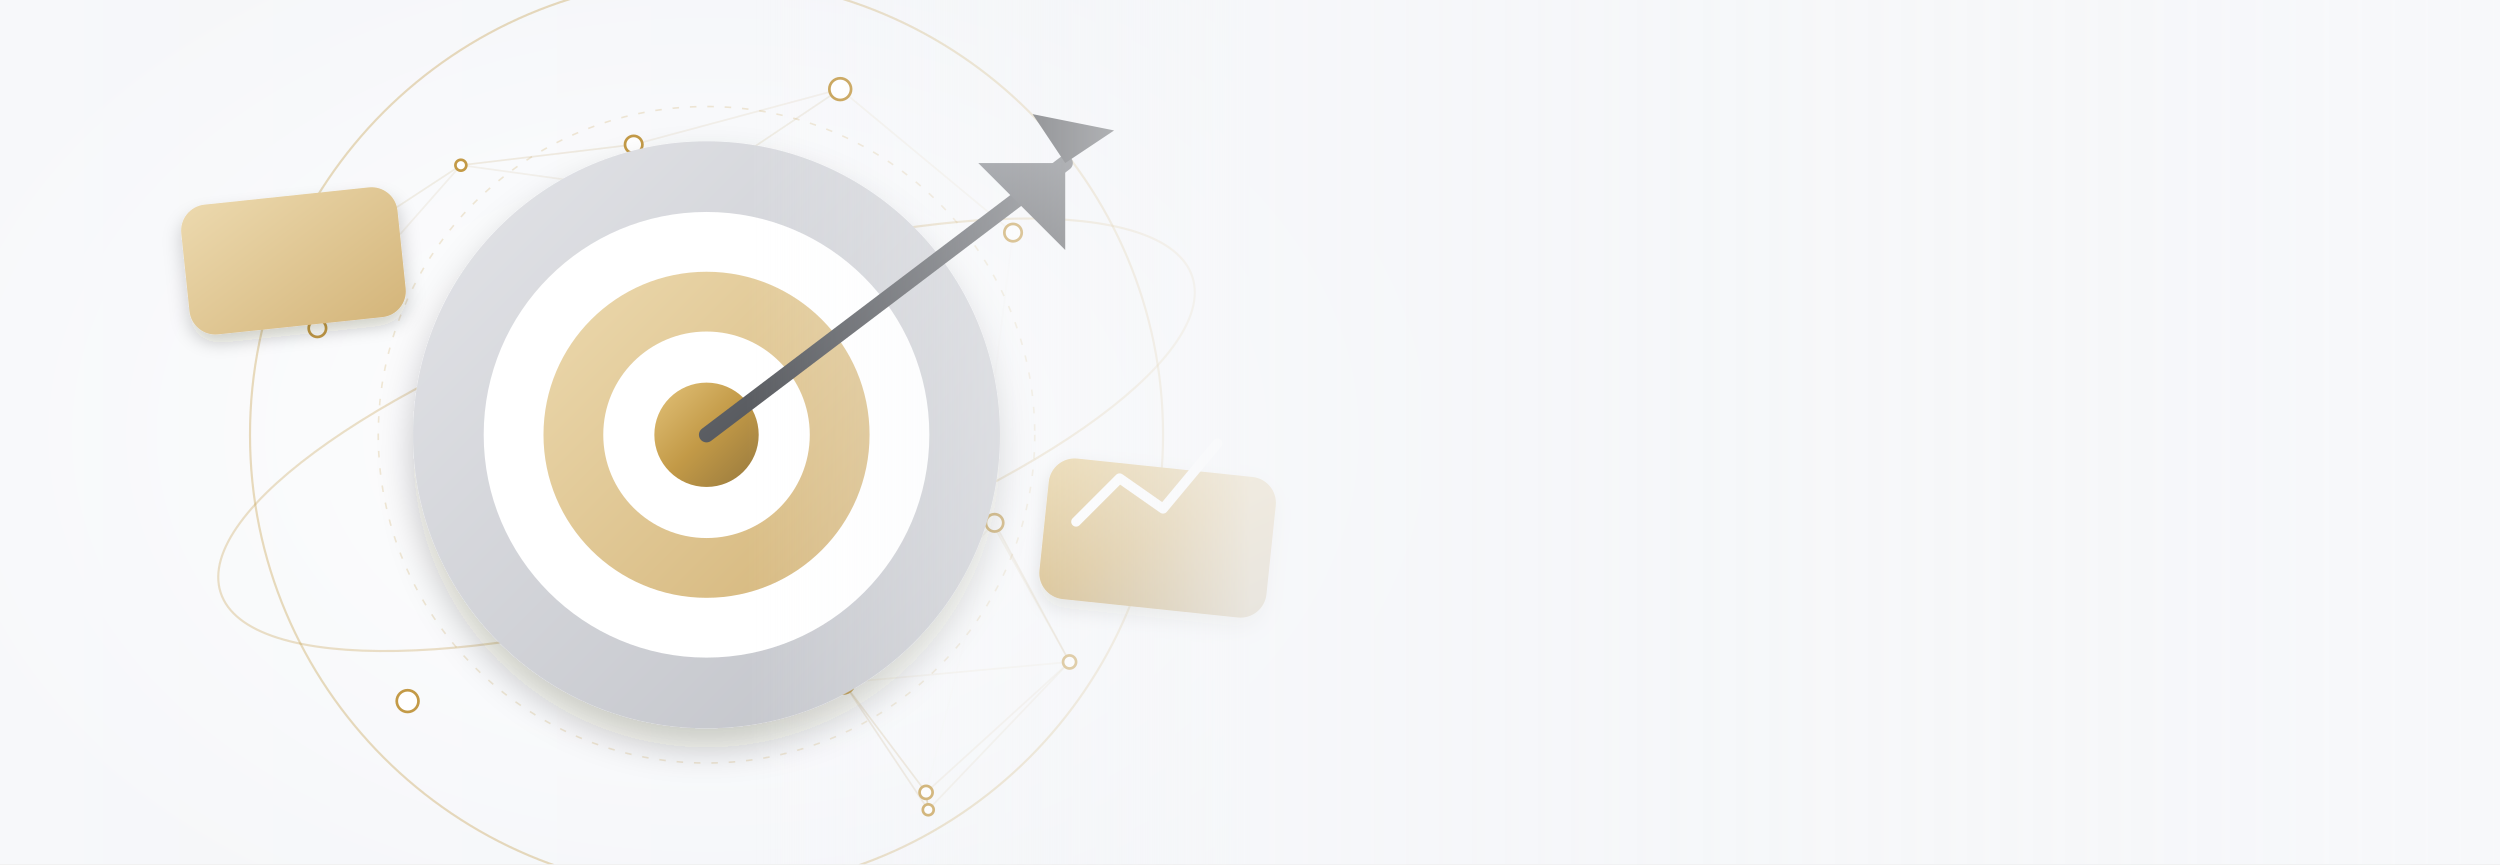
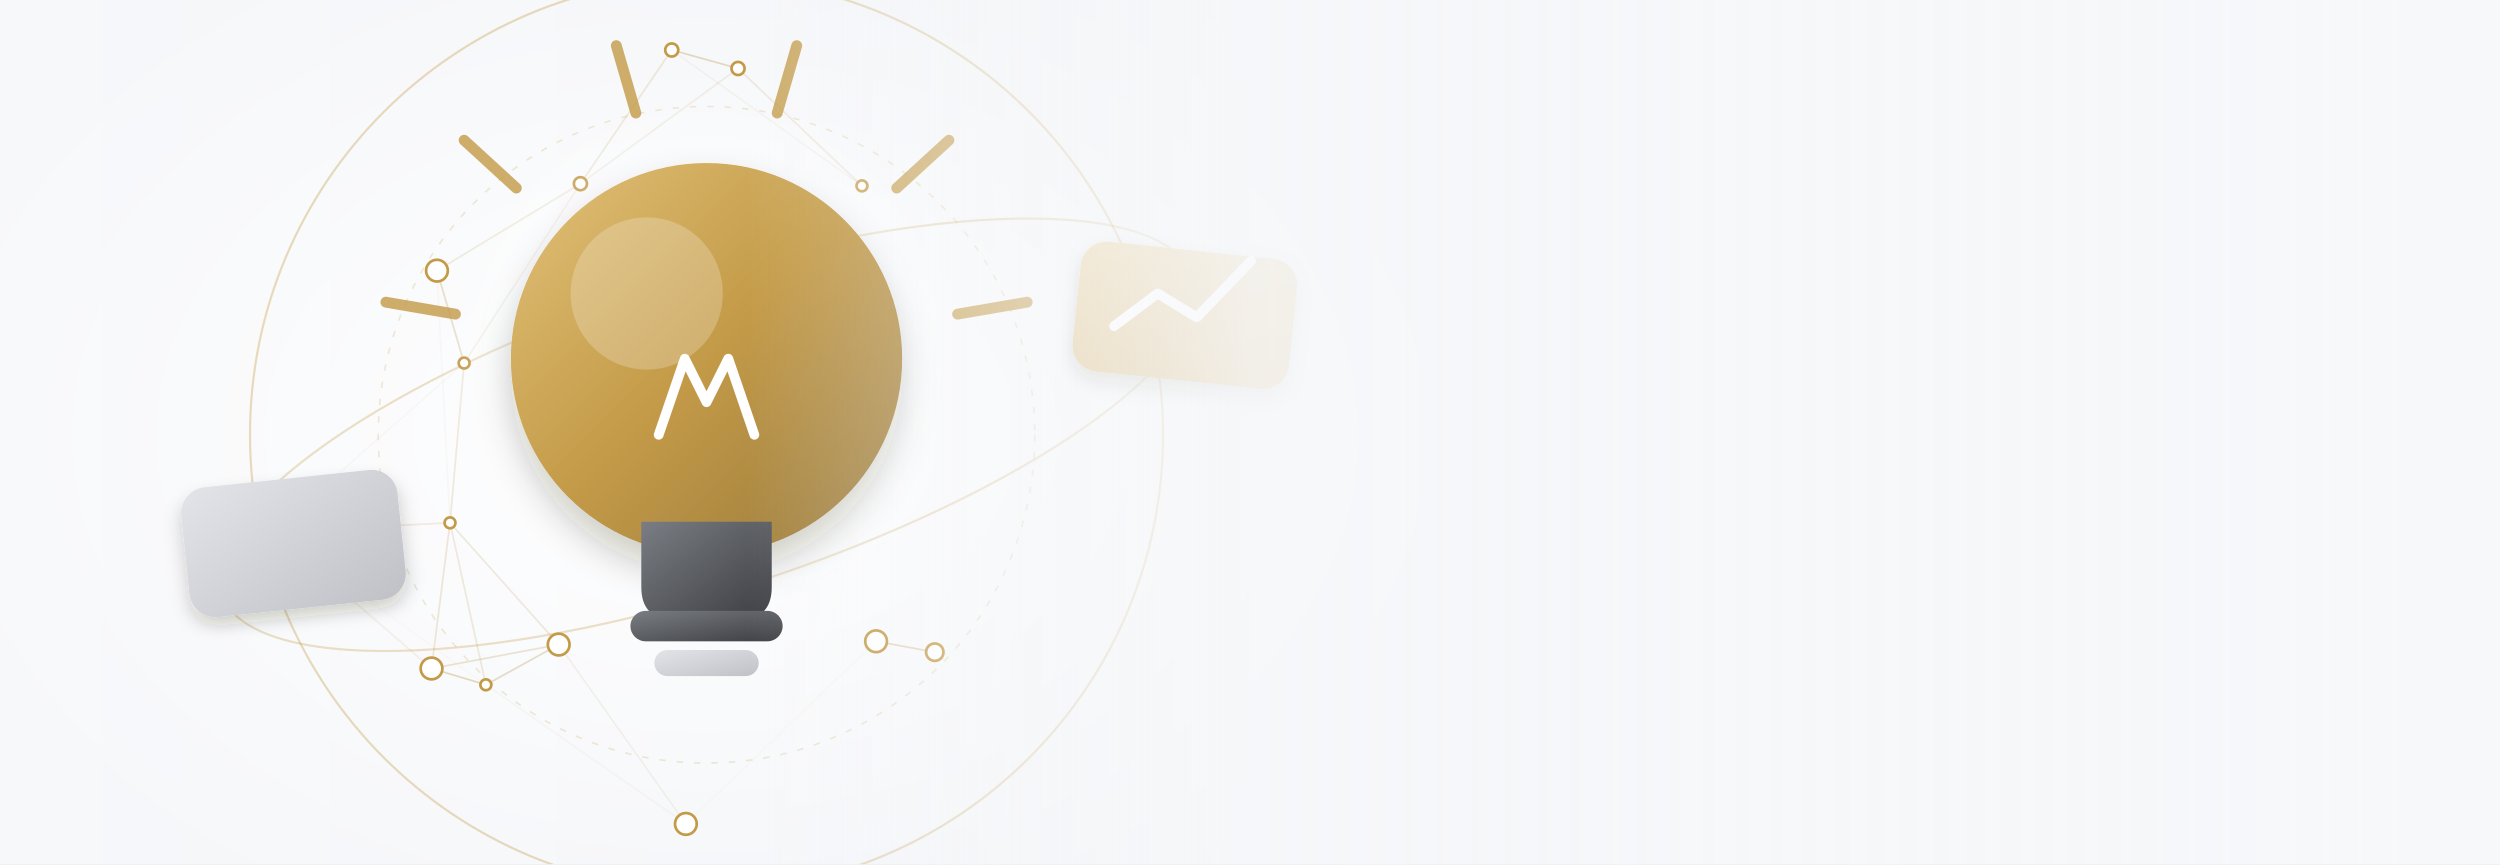
<svg xmlns="http://www.w3.org/2000/svg" viewBox="0 0 2300 795" width="2300" height="795" preserveAspectRatio="xMidYMid slice">
  <defs>
-     <linearGradient id="bgcorporm" x1="0" y1="0" x2="1" y2="0">
+     <linearGradient id="bgcorporc" x1="0" y1="0" x2="1" y2="0">
      <stop offset="0" stop-color="#f7f8fa" />
      <stop offset="0.45" stop-color="#f1f3f7" />
      <stop offset="1" stop-color="#e9ecf2" />
    </linearGradient>
-     <linearGradient id="goldcorporm" x1="0" y1="0" x2="1" y2="1">
+     <linearGradient id="goldcorporc" x1="0" y1="0" x2="1" y2="1">
      <stop offset="0" stop-color="#e2c27a" />
      <stop offset="0.5" stop-color="#c39a47" />
      <stop offset="1" stop-color="#96783d" />
    </linearGradient>
-     <linearGradient id="tancorporm" x1="0" y1="0" x2="1" y2="1">
+     <linearGradient id="tancorporc" x1="0" y1="0" x2="1" y2="1">
      <stop offset="0" stop-color="#ecd9ae" />
      <stop offset="1" stop-color="#d4b57a" />
    </linearGradient>
-     <linearGradient id="darkcorporm" x1="0" y1="0" x2="1" y2="1">
+     <linearGradient id="darkcorporc" x1="0" y1="0" x2="1" y2="1">
      <stop offset="0" stop-color="#7a7d83" />
      <stop offset="1" stop-color="#3b3d41" />
    </linearGradient>
-     <linearGradient id="greycorporm" x1="0" y1="0" x2="1" y2="1">
+     <linearGradient id="greycorporc" x1="0" y1="0" x2="1" y2="1">
      <stop offset="0" stop-color="#e3e4e8" />
      <stop offset="1" stop-color="#bfc1c7" />
    </linearGradient>
-     <radialGradient id="glowcorporm" cx="0.5" cy="0.5" r="0.5">
+     <radialGradient id="glowcorporc" cx="0.5" cy="0.5" r="0.5">
      <stop offset="0" stop-color="#fff" stop-opacity="0.95" />
      <stop offset="1" stop-color="#fff" stop-opacity="0" />
    </radialGradient>
-     <filter id="shcorporm" x="-30%" y="-30%" width="160%" height="170%">
+     <filter id="shcorporc" x="-30%" y="-30%" width="160%" height="170%">
      <feDropShadow dx="0" dy="18" stdDeviation="16" flood-color="#2b2410" flood-opacity="0.22" />
    </filter>
-     <filter id="shscorporm" x="-30%" y="-30%" width="160%" height="170%">
+     <filter id="shscorporc" x="-30%" y="-30%" width="160%" height="170%">
      <feDropShadow dx="0" dy="8" stdDeviation="8" flood-color="#2b2410" flood-opacity="0.2" />
    </filter>
  </defs>
-   <linearGradient id="veilcorporm" x1="0" y1="0" x2="1" y2="0">
+   <linearGradient id="veilcorporc" x1="0" y1="0" x2="1" y2="0">
    <stop offset="0" stop-color="#f7f8fa" stop-opacity="1" />
    <stop offset="0.5" stop-color="#f7f8fa" stop-opacity="0.85" />
    <stop offset="0.7" stop-color="#f7f8fa" stop-opacity="0" />
  </linearGradient>
-   <rect width="2300" height="795" fill="url(#bgcorporm)" />
-   <ellipse cx="650" cy="400" rx="760" ry="520" fill="url(#glowcorporm)" />
+   <rect width="2300" height="795" fill="url(#bgcorporc)" />
+   <ellipse cx="650" cy="400" rx="760" ry="520" fill="url(#glowcorporc)" />
  <g transform="translate(-1000 0)">
    <circle cx="1650" cy="400" r="420" fill="none" stroke="#c39a47" stroke-opacity="0.35" stroke-width="2" />
    <circle cx="1650" cy="400" r="302" fill="none" stroke="#c39a47" stroke-opacity="0.22" stroke-width="1.5" stroke-dasharray="6 10" />
    <ellipse cx="1650" cy="400" rx="470" ry="143" fill="none" stroke="#c39a47" stroke-opacity="0.3" stroke-width="2" transform="rotate(-18 1650 400)" />
-     <line x1="1901" y1="460" x2="1984" y2="609" stroke="#b08a3e" stroke-opacity="0.14" stroke-width="1.6" />
-     <line x1="1901" y1="460" x2="1915" y2="481" stroke="#b08a3e" stroke-opacity="0.36" stroke-width="1.6" />
-     <line x1="1901" y1="460" x2="1932" y2="214" stroke="#b08a3e" stroke-opacity="0.02" stroke-width="1.6" />
-     <line x1="1901" y1="460" x2="1776" y2="628" stroke="#b08a3e" stroke-opacity="0.08" stroke-width="1.6" />
-     <line x1="1627" y1="180" x2="1583" y2="133" stroke="#b08a3e" stroke-opacity="0.30" stroke-width="1.6" />
-     <line x1="1627" y1="180" x2="1424" y2="152" stroke="#b08a3e" stroke-opacity="0.09" stroke-width="1.6" />
-     <line x1="1627" y1="180" x2="1773" y2="82" stroke="#b08a3e" stroke-opacity="0.13" stroke-width="1.6" />
-     <line x1="1984" y1="609" x2="1854" y2="745" stroke="#b08a3e" stroke-opacity="0.11" stroke-width="1.6" />
-     <line x1="1984" y1="609" x2="1915" y2="481" stroke="#b08a3e" stroke-opacity="0.18" stroke-width="1.6" />
-     <line x1="1984" y1="609" x2="1776" y2="628" stroke="#b08a3e" stroke-opacity="0.08" stroke-width="1.6" />
-     <line x1="1984" y1="609" x2="1852" y2="729" stroke="#b08a3e" stroke-opacity="0.12" stroke-width="1.6" />
-     <line x1="1583" y1="133" x2="1424" y2="152" stroke="#b08a3e" stroke-opacity="0.15" stroke-width="1.6" />
-     <line x1="1583" y1="133" x2="1773" y2="82" stroke="#b08a3e" stroke-opacity="0.10" stroke-width="1.6" />
-     <line x1="1854" y1="745" x2="1776" y2="628" stroke="#b08a3e" stroke-opacity="0.18" stroke-width="1.6" />
-     <line x1="1854" y1="745" x2="1852" y2="729" stroke="#b08a3e" stroke-opacity="0.37" stroke-width="1.6" />
-     <line x1="1915" y1="481" x2="1776" y2="628" stroke="#b08a3e" stroke-opacity="0.09" stroke-width="1.6" />
-     <line x1="1915" y1="481" x2="1852" y2="729" stroke="#b08a3e" stroke-opacity="0.01" stroke-width="1.6" />
-     <line x1="1932" y1="214" x2="1773" y2="82" stroke="#b08a3e" stroke-opacity="0.08" stroke-width="1.6" />
-     <line x1="1776" y1="628" x2="1852" y2="729" stroke="#b08a3e" stroke-opacity="0.21" stroke-width="1.6" />
-     <line x1="1424" y1="152" x2="1276" y2="249" stroke="#b08a3e" stroke-opacity="0.13" stroke-width="1.6" />
-     <line x1="1424" y1="152" x2="1292" y2="302" stroke="#b08a3e" stroke-opacity="0.09" stroke-width="1.6" />
-     <line x1="1276" y1="249" x2="1292" y2="302" stroke="#b08a3e" stroke-opacity="0.32" stroke-width="1.6" />
-     <circle cx="1901" cy="460" r="8" fill="#fff" stroke="#c39a47" stroke-width="2.5" />
-     <circle cx="1627" cy="180" r="5" fill="#fff" stroke="#c39a47" stroke-width="2.5" />
-     <circle cx="1984" cy="609" r="6" fill="#fff" stroke="#c39a47" stroke-width="2.5" />
-     <circle cx="1583" cy="133" r="8" fill="#fff" stroke="#c39a47" stroke-width="2.5" />
-     <circle cx="1854" cy="745" r="5" fill="#fff" stroke="#c39a47" stroke-width="2.5" />
-     <circle cx="1915" cy="481" r="8" fill="#fff" stroke="#c39a47" stroke-width="2.5" />
-     <circle cx="1375" cy="645" r="10" fill="#fff" stroke="#c39a47" stroke-width="2.5" />
-     <circle cx="1932" cy="214" r="8" fill="#fff" stroke="#c39a47" stroke-width="2.5" />
-     <circle cx="1776" cy="628" r="10" fill="#fff" stroke="#c39a47" stroke-width="2.5" />
-     <circle cx="1424" cy="152" r="5" fill="#fff" stroke="#c39a47" stroke-width="2.5" />
-     <circle cx="1276" cy="249" r="5" fill="#fff" stroke="#c39a47" stroke-width="2.5" />
-     <circle cx="1773" cy="82" r="10" fill="#fff" stroke="#c39a47" stroke-width="2.5" />
-     <circle cx="1852" cy="729" r="6" fill="#fff" stroke="#c39a47" stroke-width="2.5" />
-     <circle cx="1292" cy="302" r="8" fill="#fff" stroke="#c39a47" stroke-width="2.5" />
-     <circle cx="1650" cy="400" r="270" fill="url(#greycorporm)" filter="url(#shcorporm)" />
-     <circle cx="1650" cy="400" r="205" fill="#fff" />
-     <circle cx="1650" cy="400" r="150" fill="url(#tancorporm)" />
-     <circle cx="1650" cy="400" r="95" fill="#fff" />
-     <circle cx="1650" cy="400" r="48" fill="url(#goldcorporm)" />
-     <line x1="1650" y1="400" x2="1980" y2="150" stroke="url(#darkcorporm)" stroke-width="14" stroke-linecap="round" />
-     <polygon points="1980,150 1900,150 1980,230" fill="url(#darkcorporm)" transform="rotate(0)" />
-     <polygon points="1980,150 1950,105 2025,120" fill="#3b3d41" />
-     <rect x="1960" y="430" width="210" height="130" rx="24" fill="url(#goldcorporm)" filter="url(#shscorporm)" transform="rotate(6 2065.0 495.0)" />
-     <rect x="1170" y="180" width="200" height="120" rx="24" fill="url(#tancorporm)" filter="url(#shscorporm)" transform="rotate(-6 1270.0 240.0)" />
-     <path d="M1990 480 l40 -40 l40 28 l50 -60" fill="none" stroke="#fff" stroke-width="9" stroke-linecap="round" stroke-linejoin="round" />
+     <line x1="1860" y1="600" x2="1806" y2="590" stroke="#b08a3e" stroke-opacity="0.32" stroke-width="1.6" />
+     <line x1="1793" y1="171" x2="1534" y2="169" stroke="#b08a3e" stroke-opacity="0.00" stroke-width="1.6" />
+     <line x1="1793" y1="171" x2="1618" y2="46" stroke="#b08a3e" stroke-opacity="0.07" stroke-width="1.6" />
+     <line x1="1793" y1="171" x2="1679" y2="63" stroke="#b08a3e" stroke-opacity="0.16" stroke-width="1.6" />
+     <line x1="1402" y1="249" x2="1534" y2="169" stroke="#b08a3e" stroke-opacity="0.16" stroke-width="1.6" />
+     <line x1="1402" y1="249" x2="1414" y2="481" stroke="#b08a3e" stroke-opacity="0.04" stroke-width="1.6" />
+     <line x1="1402" y1="249" x2="1427" y2="334" stroke="#b08a3e" stroke-opacity="0.26" stroke-width="1.6" />
+     <line x1="1534" y1="169" x2="1427" y2="334" stroke="#b08a3e" stroke-opacity="0.10" stroke-width="1.6" />
+     <line x1="1534" y1="169" x2="1618" y2="46" stroke="#b08a3e" stroke-opacity="0.17" stroke-width="1.6" />
+     <line x1="1534" y1="169" x2="1679" y2="63" stroke="#b08a3e" stroke-opacity="0.12" stroke-width="1.6" />
+     <line x1="1806" y1="590" x2="1631" y2="758" stroke="#b08a3e" stroke-opacity="0.03" stroke-width="1.6" />
+     <line x1="1397" y1="615" x2="1447" y2="630" stroke="#b08a3e" stroke-opacity="0.32" stroke-width="1.6" />
+     <line x1="1397" y1="615" x2="1414" y2="481" stroke="#b08a3e" stroke-opacity="0.19" stroke-width="1.6" />
+     <line x1="1397" y1="615" x2="1251" y2="489" stroke="#b08a3e" stroke-opacity="0.10" stroke-width="1.6" />
+     <line x1="1397" y1="615" x2="1514" y2="593" stroke="#b08a3e" stroke-opacity="0.22" stroke-width="1.6" />
+     <line x1="1447" y1="630" x2="1414" y2="481" stroke="#b08a3e" stroke-opacity="0.17" stroke-width="1.6" />
+     <line x1="1447" y1="630" x2="1251" y2="489" stroke="#b08a3e" stroke-opacity="0.03" stroke-width="1.6" />
+     <line x1="1447" y1="630" x2="1514" y2="593" stroke="#b08a3e" stroke-opacity="0.28" stroke-width="1.6" />
+     <line x1="1447" y1="630" x2="1631" y2="758" stroke="#b08a3e" stroke-opacity="0.05" stroke-width="1.6" />
+     <line x1="1414" y1="481" x2="1251" y2="489" stroke="#b08a3e" stroke-opacity="0.15" stroke-width="1.6" />
+     <line x1="1414" y1="481" x2="1514" y2="593" stroke="#b08a3e" stroke-opacity="0.17" stroke-width="1.6" />
+     <line x1="1414" y1="481" x2="1427" y2="334" stroke="#b08a3e" stroke-opacity="0.17" stroke-width="1.6" />
+     <line x1="1251" y1="489" x2="1427" y2="334" stroke="#b08a3e" stroke-opacity="0.04" stroke-width="1.6" />
+     <line x1="1514" y1="593" x2="1631" y2="758" stroke="#b08a3e" stroke-opacity="0.09" stroke-width="1.6" />
+     <line x1="1618" y1="46" x2="1679" y2="63" stroke="#b08a3e" stroke-opacity="0.30" stroke-width="1.6" />
+     <circle cx="1860" cy="600" r="8" fill="#fff" stroke="#c39a47" stroke-width="2.5" />
+     <circle cx="1793" cy="171" r="5" fill="#fff" stroke="#c39a47" stroke-width="2.5" />
+     <circle cx="1402" cy="249" r="10" fill="#fff" stroke="#c39a47" stroke-width="2.5" />
+     <circle cx="1534" cy="169" r="6" fill="#fff" stroke="#c39a47" stroke-width="2.5" />
+     <circle cx="1806" cy="590" r="10" fill="#fff" stroke="#c39a47" stroke-width="2.5" />
+     <circle cx="1397" cy="615" r="10" fill="#fff" stroke="#c39a47" stroke-width="2.5" />
+     <circle cx="1447" cy="630" r="5" fill="#fff" stroke="#c39a47" stroke-width="2.5" />
+     <circle cx="1414" cy="481" r="5" fill="#fff" stroke="#c39a47" stroke-width="2.5" />
+     <circle cx="1251" cy="489" r="5" fill="#fff" stroke="#c39a47" stroke-width="2.5" />
+     <circle cx="1514" cy="593" r="10" fill="#fff" stroke="#c39a47" stroke-width="2.5" />
+     <circle cx="1631" cy="758" r="10" fill="#fff" stroke="#c39a47" stroke-width="2.5" />
+     <circle cx="1427" cy="334" r="5" fill="#fff" stroke="#c39a47" stroke-width="2.5" />
+     <circle cx="1618" cy="46" r="6" fill="#fff" stroke="#c39a47" stroke-width="2.5" />
+     <circle cx="1679" cy="63" r="6" fill="#fff" stroke="#c39a47" stroke-width="2.5" />
+     <circle cx="1650" cy="330" r="250" fill="url(#glowcorporc)" />
+     <line x1="1419" y1="289" x2="1355" y2="278" stroke="#c39a47" stroke-width="10" stroke-linecap="round" opacity="0.8" />
+     <line x1="1475" y1="173" x2="1427" y2="129" stroke="#c39a47" stroke-width="10" stroke-linecap="round" opacity="0.8" />
+     <line x1="1585" y1="104" x2="1567" y2="42" stroke="#c39a47" stroke-width="10" stroke-linecap="round" opacity="0.8" />
+     <line x1="1715" y1="104" x2="1733" y2="42" stroke="#c39a47" stroke-width="10" stroke-linecap="round" opacity="0.8" />
+     <line x1="1825" y1="173" x2="1873" y2="129" stroke="#c39a47" stroke-width="10" stroke-linecap="round" opacity="0.8" />
+     <line x1="1881" y1="289" x2="1945" y2="278" stroke="#c39a47" stroke-width="10" stroke-linecap="round" opacity="0.8" />
+     <circle cx="1650" cy="330" r="180" fill="url(#goldcorporc)" filter="url(#shcorporc)" />
+     <circle cx="1595" cy="270" r="70" fill="#fff" opacity="0.22" />
+     <path d="M1590 480 h120 v60 q0 30 -30 30 h-60 q-30 0 -30 -30 Z" fill="url(#darkcorporc)" />
+     <rect x="1580" y="562" width="140" height="28" rx="14" fill="url(#darkcorporc)" />
+     <rect x="1602" y="598" width="96" height="24" rx="12" fill="url(#greycorporc)" />
+     <path d="M1606 400 l24 -70 l20 40 l20 -40 l24 70" fill="none" stroke="#fff" stroke-width="9" stroke-linecap="round" stroke-linejoin="round" />
+     <rect x="1990" y="230" width="200" height="120" rx="24" fill="url(#tancorporc)" filter="url(#shscorporc)" transform="rotate(6 2090.0 290.0)" />
+     <rect x="1170" y="440" width="200" height="120" rx="24" fill="url(#greycorporc)" filter="url(#shscorporc)" transform="rotate(-6 1270.0 500.0)" />
+     <path d="M2025 300 l40 -30 l36 22 l50 -52" fill="none" stroke="#fff" stroke-width="9" stroke-linecap="round" stroke-linejoin="round" />
  </g>
-   <rect width="2300" height="795" fill="url(#veilcorporm)" transform="translate(2300 0) scale(-1 1)" />
+   <rect width="2300" height="795" fill="url(#veilcorporc)" transform="translate(2300 0) scale(-1 1)" />
</svg>
